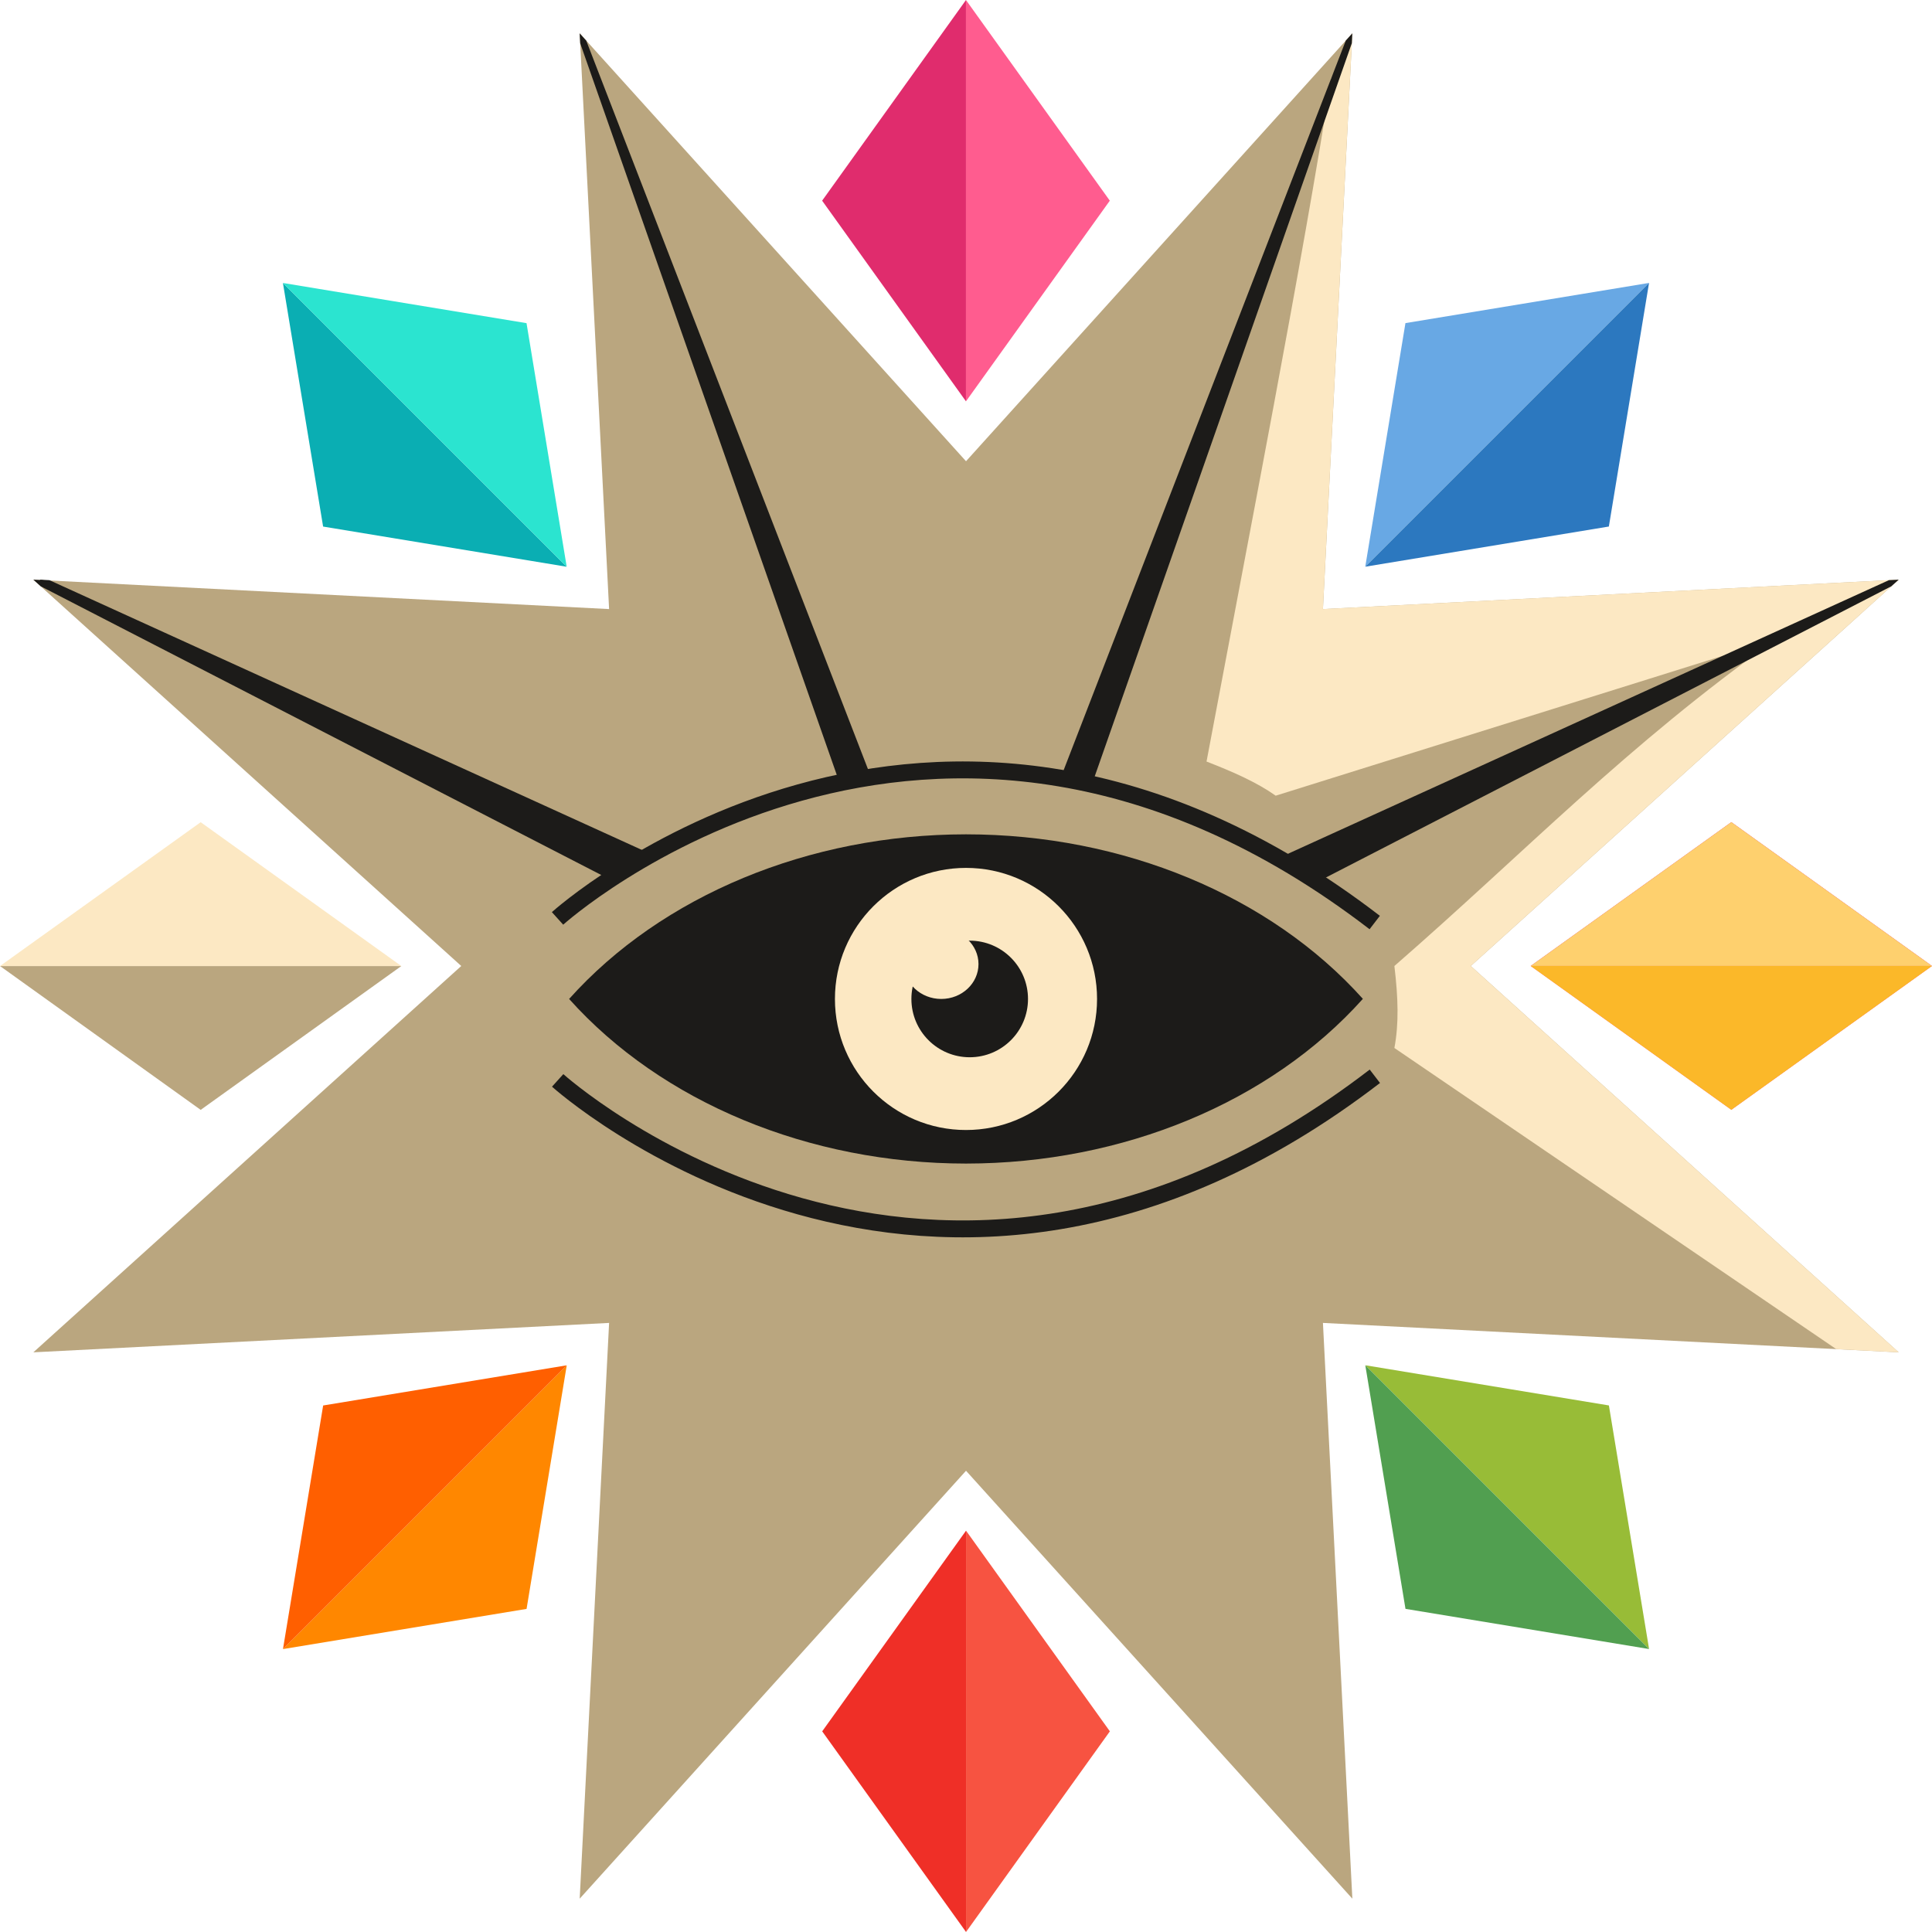
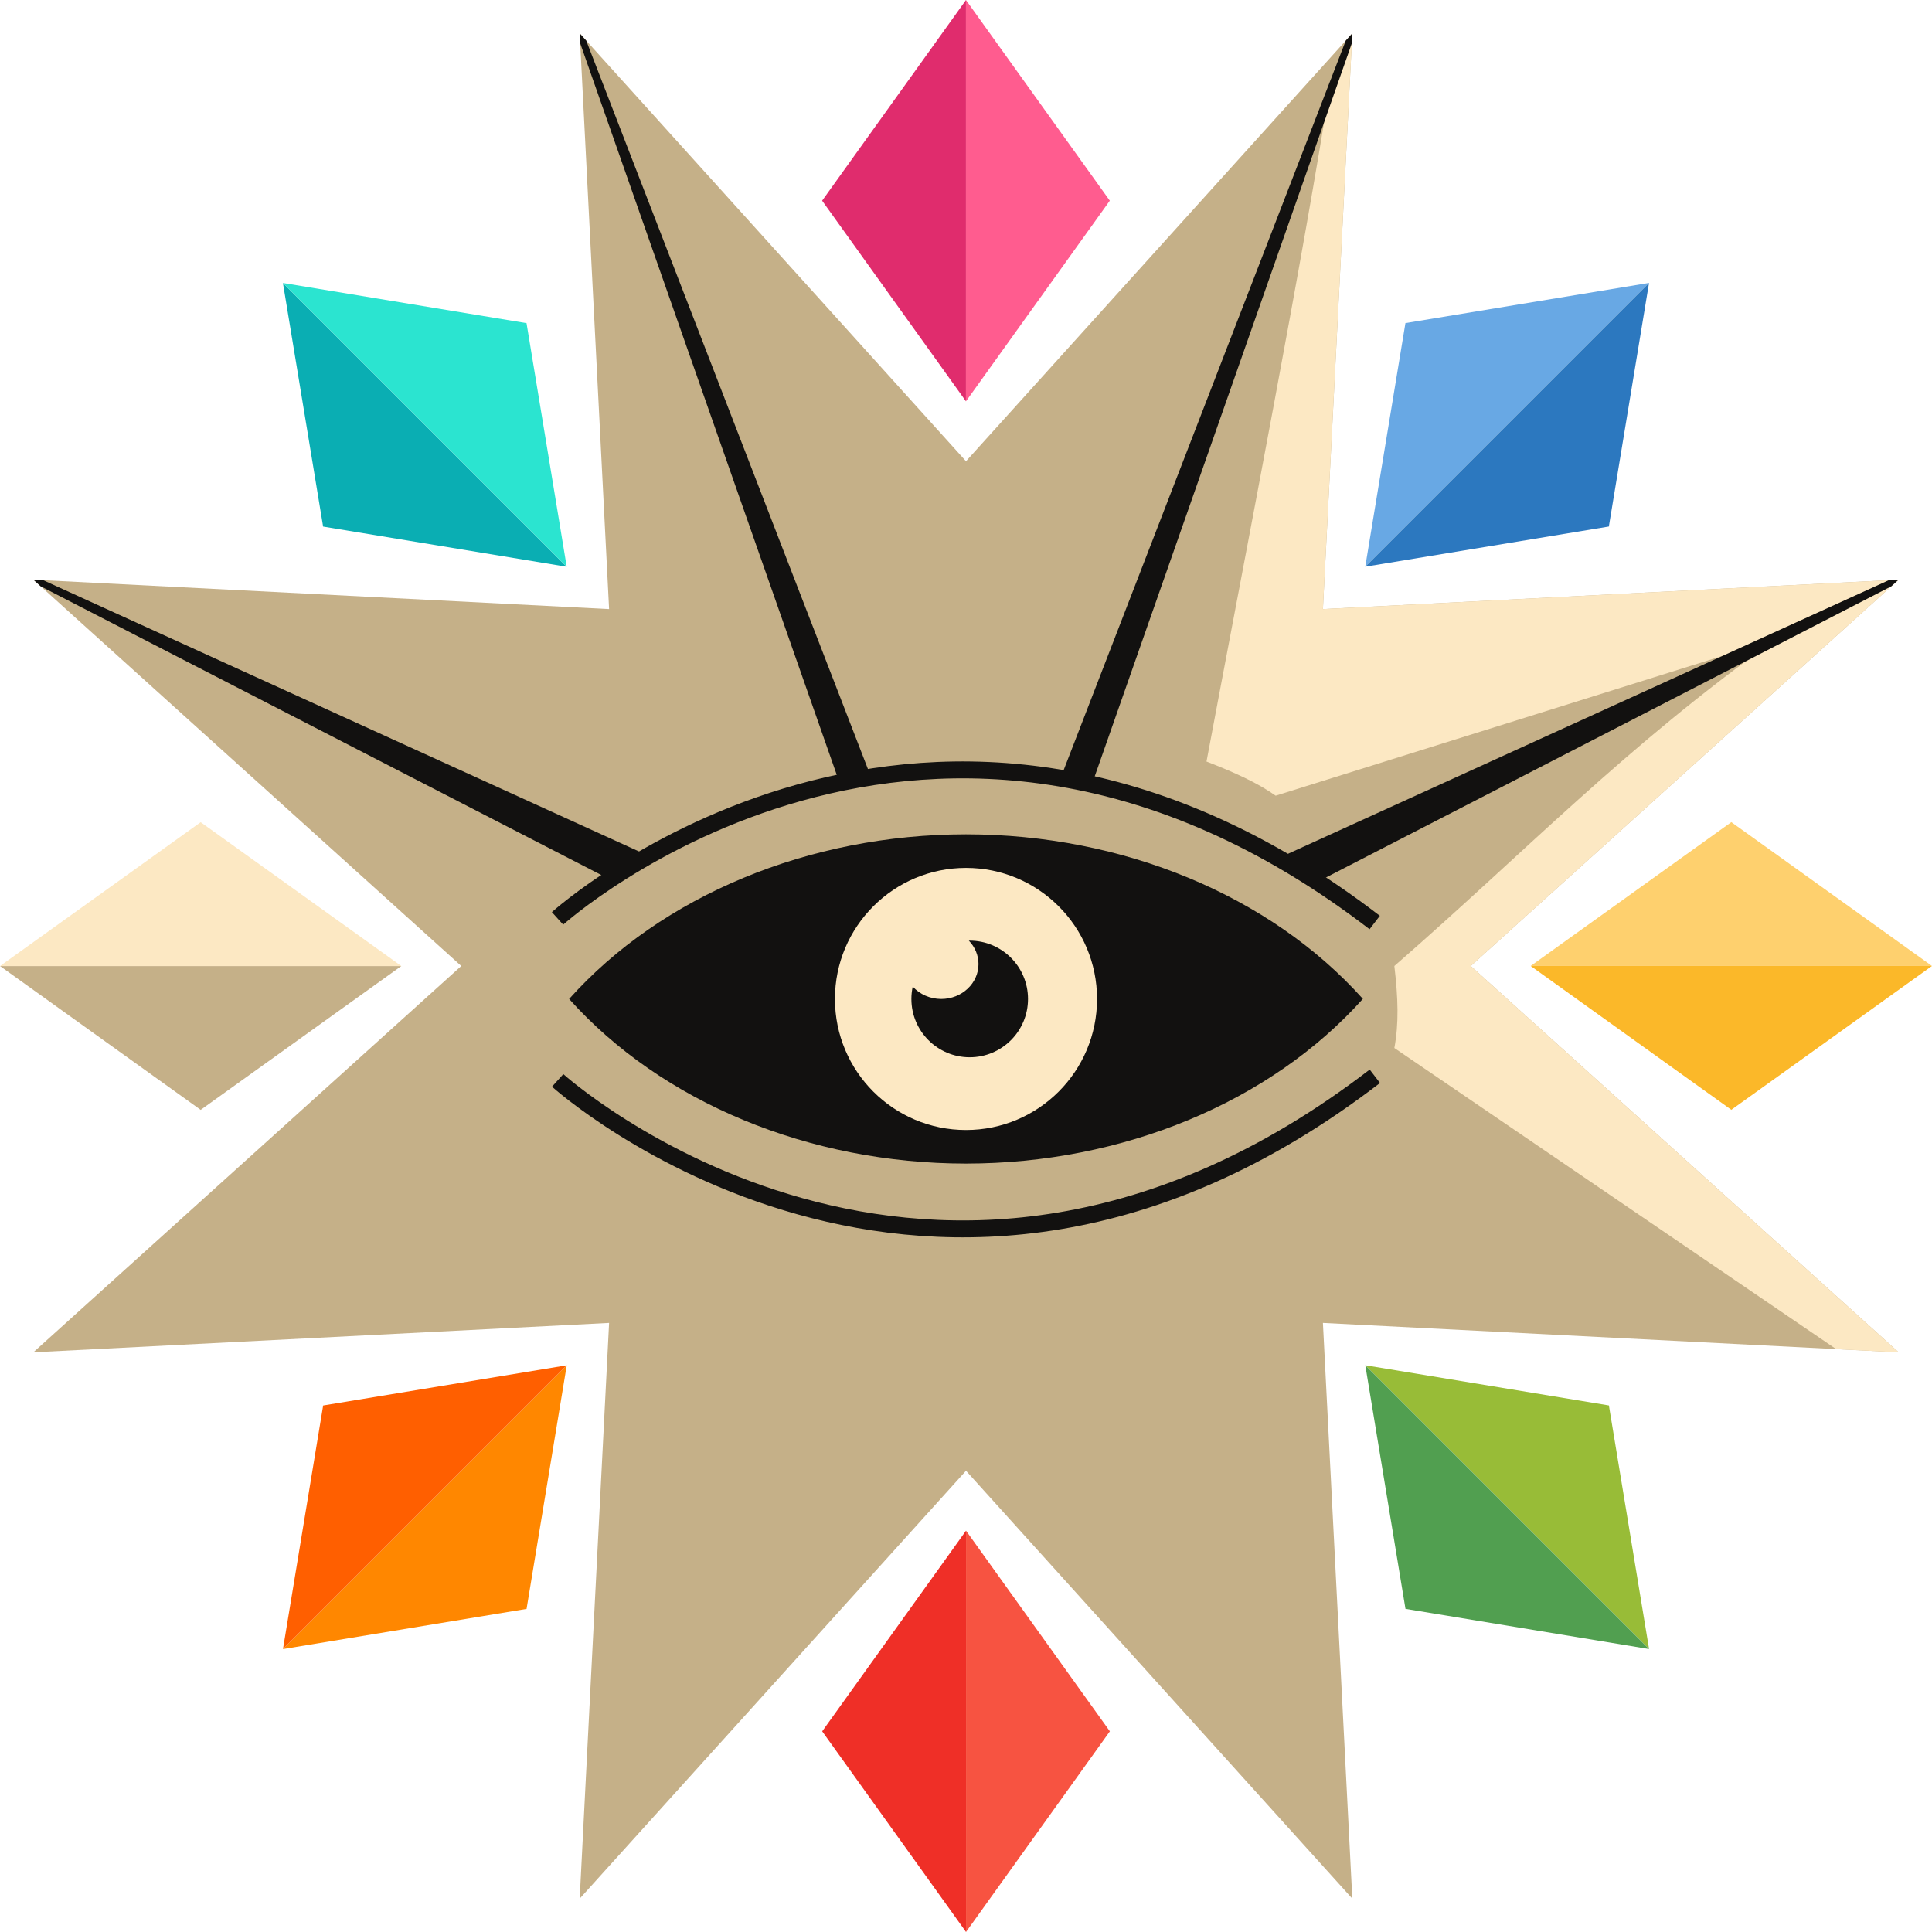
- <svg xmlns="http://www.w3.org/2000/svg" height="228.44" viewBox="0 0 60.441 60.441" width="228.44">
-   <g transform="translate(-101.4387 -63.81162)">
-     <path d="m94.704 91.458-6.043-16.993-16.289 7.743 7.743-16.289-16.993-6.043 16.993-6.043-7.743-16.289 16.289 7.743 6.043-16.993 6.043 16.993 16.289-7.743-7.743 16.289 16.993 6.043-16.993 6.043 7.743 16.289-16.289-7.743z" fill="#baa67f" stroke-linejoin="round" stroke-width=".529" transform="matrix(.3826834 .9238795 -.9238795 .3826834 150.7364 -16.37659)" />
-     <path d="m131.658 89.913a15.393 12.582 0 0 0 -12.415 5.15 15.393 12.582 0 0 0 12.415 5.15 15.393 12.582 0 0 0 12.417-5.153 15.393 12.582 0 0 0 -12.417-5.147z" fill="#1c1b19" />
-     <circle cx="131.659" cy="95.063" fill="#fce8c3" r="4.1" />
-     <circle cx="131.775" cy="95.063" fill="#1c1b19" r="1.824" />
-     <ellipse cx="130.885" cy="93.972" fill="#fce8c3" rx="1.165" ry="1.091" />
-     <path d="m118.885 97.611s11.678 10.538 25.565-.129" fill="none" stroke="#1c1b19" stroke-width=".529" />
-     <path d="m143.745 64.855-.665 1.417c-.853 5.515-2.626 14.595-3.896 21.364.856.332 1.588.66 2.164 1.068l15.664-4.901c-4.716 3.351-7.833 6.642-11.951 10.229.119 1.002.143 1.805 0 2.565l13.822 9.42 1.954.1-13.387-12.085 13.387-12.086-18.012.92z" fill="#fce8c3" />
-     <path d="m102.985 81.962-.306-.016.231.208 17.803 9.169 1.196-.745z" fill="#1c1b19" />
-     <g transform="translate(-.196268)">
-       <path d="m119.077 92.543s11.678-10.538 25.565.129" fill="none" stroke="#1c1b19" stroke-width=".529" />
-       <g fill="#1c1b19">
-         <path d="m143.736 65.083.205-.228-.016.31-8.129 23.18-.978-.202z" />
-         <path d="m160.727 81.962.306-.016-.231.208-17.803 9.169-1.196-.745z" />
-         <path d="m119.975 65.083-.205-.228.016.31 8.129 23.18.978-.202z" />
-         <path d="m102.985 81.962-.306-.016.231.208 17.803 9.169 1.196-.745z" />
-       </g>
+ <svg xmlns="http://www.w3.org/2000/svg" height="400" viewBox="0 0 400 400" width="400" version="1.1" id="svg32">
+   <defs id="defs1">
+     <clipPath id="eyeClip">
+       <use href="#eyeShape" id="use1" />
+     </clipPath>
+     <path d="M 131.657,82.371 A 43.578,35.62 0 0 0 96.509,96.951 43.578,35.62 0 0 0 131.657,111.531 43.578,35.62 0 0 0 166.81,96.943 43.578,35.62 0 0 0 131.657,82.371 Z" fill="#121110" id="eyeShape">
+       <animate keyTimes="0;0;0.25;0.5;1" keySplines="0 0 1 1;0 0 1 1;0 0 1 1;0 0 1 1" fill="freeze" begin="indefinite" id="blinkAnim" dur="0.16s" calcMode="spline" values="M131.657 82.371C117.768 82.375 104.713 87.79 96.509 96.951C104.713 106.111 117.767 111.527 131.657 111.531C145.549 111.527 158.607 106.108 166.81 96.943C158.601 87.784 145.544 82.371 131.657 82.371Z;M131.657 82.371C117.768 82.375 104.713 87.79 96.509 96.951C104.713 106.111 117.767 111.527 131.657 111.531C145.549 111.527 158.607 106.108 166.81 96.943C158.601 87.784 145.544 82.371 131.657 82.371Z;M131.657 87.81C117.768 87.814 103.051 91.87 96.509 96.951C102.144 102.032 118.217 106.399 132.11 106.394C146.003 106.39 160.722 101.878 166.81 96.943C159.81 92.165 145.544 87.81 131.657 87.81Z;M132.012 96.105C118.123 96.109 105.87 95.887 96.509 96.951C106.162 97.31 118.729 97.026 131.987 96.951C145.246 96.876 151.489 97.367 166.81 96.943C151.352 96.182 145.899 96.105 132.012 96.105Z;M131.657 82.371C117.768 82.375 104.713 87.79 96.509 96.951C104.713 106.111 117.767 111.527 131.657 111.531C145.549 111.527 158.607 106.108 166.81 96.943C158.601 87.784 145.544 82.371 131.657 82.371Z" attributeName="d" />
+     </path>
+   </defs>
+   <g id="star" transform="matrix(2.337639,0,0,2.33764,-107.7721,-19.81363)">
+     <path d="M 49.057,128.247 86.955,94.032 49.057,59.817 l 50.992,2.604 -2.604,-50.992 34.215,37.898 34.215,-37.898 -2.604,50.992 50.992,-2.604 -37.898,34.215 37.898,34.215 -50.992,-2.604 2.604,50.992 -34.215,-37.898 -34.215,37.898 2.604,-50.992 z" fill="#c5b088" stroke-linejoin="round" stroke-width="1.498" id="path2" />
+     <path d="m 165.874,11.43 -1.883,4.011 c -2.414,15.615 -7.434,41.318 -11.031,60.483 2.424,0.94 4.496,1.869 6.127,3.024 l 44.344,-13.875 c -13.351,9.486 -22.174,18.803 -33.833,28.959 0.336,2.837 0.405,5.111 0,7.263 l 39.132,26.67 5.532,0.282 -37.899,-34.215 37.899,-34.215 -50.992,2.604 z" fill="#fce8c3" stroke-width="2.831" id="shade" />
+   </g>
+   <g stroke-width="2.831" id="eye" transform="matrix(2.337639,0,0,2.33764,-107.7721,-19.81363)">
+     <use href="#eyeShape" id="use2" />
+     <g id="eyeball" clip-path="url(#eyeClip)">
+       <circle cx="131.659" cy="96.951" fill="#fce8c3" r="11.607" id="circle3" />
+       <path id="circle4" d="m 126.942,95.851 a 5.164,5.164 0 0 0 -0.119,1.1 5.164,5.164 0 0 0 5.164,5.164 5.164,5.164 0 0 0 5.164,-5.164 5.164,5.164 0 0 0 -5.164,-5.164 5.164,5.164 0 0 0 -0.076,7.8e-4 3.3,3.09 0 0 1 0.855,2.074 3.3,3.09 0 0 1 -3.3,3.09 3.3,3.09 0 0 1 -2.525,-1.1 z" style="fill:#121110" />
    </g>
-     <path d="m155.602 94.032c0 6.612-2.68 12.597-7.013 16.93-4.333 4.333-10.319 7.013-16.93 7.013s-12.597-2.68-16.93-7.013c-4.333-4.333-7.013-10.319-7.013-16.93 0-6.612 2.68-12.597 7.013-16.93 4.333-4.333 10.319-7.013 16.93-7.013s12.597 2.68 16.93 7.013 7.013 10.319 7.013 16.93z" fill="none" stroke-miterlimit="0" stroke-width="1" />
-     <g stroke-linejoin="round" stroke-width=".038">
-       <g transform="matrix(0 2.022381 -2.022381 0 390.2993 -22.2435)">
-         <path d="m57.494 119.154-2.225-3.104 2.225-3.104" fill="#e02c6d" />
-         <path d="m57.494 112.946 2.225 3.104-2.225 3.104" fill="#ff5c8f" />
-       </g>
-       <g transform="matrix(1.43004 1.430039 -1.430039 1.43004 232.3259 -171.0732)">
-         <path d="m57.494 119.154-2.225-3.104 2.225-3.104" fill="#68a8e4" />
-         <path d="m57.494 112.946 2.225 3.104-2.225 3.104" fill="#2c78bf" />
-       </g>
-       <g transform="matrix(2.022381 0 0 2.022381 15.38356 -164.6076)">
-         <path d="m57.494 119.154-2.225-3.104 2.225-3.104" fill="#e02c6d" />
-         <path d="m57.494 112.946 2.225 3.104-2.225 3.104" fill="#ff5c8f" />
-       </g>
-       <g transform="matrix(1.43004 -1.43004 1.43004 1.43004 -133.4461 -6.634324)">
-         <path d="m57.494 119.154-2.225-3.104 2.225-3.104" fill="#0aaeb3" />
-         <path d="m57.494 112.946 2.225 3.104-2.225 3.104" fill="#2be4d0" />
-       </g>
-       <g transform="matrix(0 -2.022381 2.022381 0 -126.9805 210.3081)">
-         <path d="m57.494 119.154-2.225-3.104 2.225-3.104" fill="#baa67f" />
-         <path d="m57.494 112.946 2.225 3.104-2.225 3.104" fill="#fce8c3" />
-       </g>
-       <g transform="matrix(-1.430039 -1.430041 1.430041 -1.430039 30.99258 359.1377)">
-         <path d="m57.494 119.154-2.225-3.104 2.225-3.104" fill="#ff8700" />
-         <path d="m57.494 112.946 2.225 3.104-2.225 3.104" fill="#ff5f00" />
-       </g>
-       <g transform="matrix(-2.022381 0 0 -2.022381 247.9351 352.6722)">
-         <path d="m57.494 119.154-2.225-3.104 2.225-3.104" fill="#f75341" />
-         <path d="m57.494 112.946 2.225 3.104-2.225 3.104" fill="#ef2f27" />
-       </g>
-       <g transform="matrix(-1.430041 1.430039 -1.430039 -1.430041 396.7647 194.6991)">
-         <path d="m57.494 119.154-2.225-3.104 2.225-3.104" fill="#98bc37" />
-         <path d="m57.494 112.946 2.225 3.104-2.225 3.104" fill="#519f50" />
-       </g>
-       <g transform="matrix(0 2.022381 -2.022381 0 390.2993 -22.2435)">
-         <path d="m57.494 119.154-2.225-3.104 2.225-3.104" fill="#fed06e" />
-         <path d="m57.494 112.946 2.225 3.104-2.225 3.104" fill="#fbb829" />
-       </g>
+     <path d="m 119.077,92.543 c 0,0 11.678,-10.538 25.565,0.129" fill="none" stroke="#121110" stroke-width="0.529" id="topRidge" transform="matrix(2.831055,0,0,2.831055,-241.6312,-172.1783)" />
+     <path d="m 95.494,104.164 c 0,0 33.061,29.834 72.377,-0.365" fill="none" stroke="#121110" stroke-width="1.498" id="bottomRidge" style="stroke-width:1.498;stroke-dasharray:none" />
+     <path id="lashes" d="m 119.77,64.855 0.016,0.31 8.129,23.18 0.978,-0.202 -8.918,-23.061 z m 24.171,0 -0.205,0.228 -8.918,23.061 0.978,0.202 8.13,-23.18 z m -41.263,17.091 0.23,0.208 17.804,9.169 1.196,-0.745 -18.924,-8.617 z m 58.354,0 -0.306,0.016 -18.923,8.617 1.196,0.745 17.803,-9.169 z" transform="matrix(2.831055,0,0,2.831055,-241.6312,-172.1783)" style="display:inline;fill:#121110" />
+   </g>
+   <g stroke-linejoin="round" stroke-width="0.038" transform="matrix(6.617987,0,0,6.617988,-671.3198,-422.3045)" id="gems">
+     <g transform="matrix(1.43004,1.430039,-1.430039,1.43004,232.3259,-171.0732)" id="blue">
+       <path d="m 57.494,119.154 -2.225,-3.104 2.225,-3.104" fill="#68a8e4" id="path15" />
+       <path d="m 57.494,112.946 2.225,3.104 -2.225,3.104" fill="#2c78bf" id="path16" />
+     </g>
+     <g transform="matrix(2.022381,0,0,2.022381,15.38356,-164.6076)" id="magenta">
+       <path d="m 57.494,119.154 -2.225,-3.104 2.225,-3.104" fill="#e02c6d" id="path17" />
+       <path d="m 57.494,112.946 2.225,3.104 -2.225,3.104" fill="#ff5c8f" id="path18" />
+     </g>
+     <g transform="matrix(1.43004,-1.43004,1.43004,1.43004,-133.4461,-6.634324)" id="cyan">
+       <path d="m 57.494,119.154 -2.225,-3.104 2.225,-3.104" fill="#0aaeb3" id="path19" />
+       <path d="m 57.494,112.946 2.225,3.104 -2.225,3.104" fill="#2be4d0" id="path20" />
+     </g>
+     <g transform="matrix(0,-2.022381,2.022381,0,-126.9805,210.3081)" id="white">
+       <path d="m 57.494,119.154 -2.225,-3.104 2.225,-3.104" fill="#c5b088" id="path21" />
+       <path d="m 57.494,112.946 2.225,3.104 -2.225,3.104" fill="#fce8c3" id="path22" />
+     </g>
+     <g transform="matrix(-1.430039,-1.430041,1.430041,-1.430039,30.99258,359.1377)" id="orange">
+       <path d="m 57.494,119.154 -2.225,-3.104 2.225,-3.104" fill="#ff8700" id="path23" />
+       <path d="m 57.494,112.946 2.225,3.104 -2.225,3.104" fill="#ff5f00" id="path24" />
+     </g>
+     <g transform="matrix(-2.022381,0,0,-2.022381,247.9351,352.6722)" id="red">
+       <path d="m 57.494,119.154 -2.225,-3.104 2.225,-3.104" fill="#f75341" id="path25" />
+       <path d="m 57.494,112.946 2.225,3.104 -2.225,3.104" fill="#ef2f27" id="path26" />
+     </g>
+     <g transform="matrix(-1.430041,1.430039,-1.430039,-1.430041,396.7647,194.6991)" id="green">
+       <path d="m 57.494,119.154 -2.225,-3.104 2.225,-3.104" fill="#98bc37" id="path27" />
+       <path d="m 57.494,112.946 2.225,3.104 -2.225,3.104" fill="#519f50" id="path28" />
+     </g>
+     <g transform="matrix(0,2.022381,-2.022381,0,390.2993,-22.2435)" id="yellow" style="display:inline">
+       <path d="m 57.494,119.154 -2.225,-3.104 2.225,-3.104" fill="#fed06e" id="path29" />
+       <path d="m 57.494,112.946 2.225,3.104 -2.225,3.104" fill="#fbb829" id="path30" style="stroke:none" />
    </g>
  </g>
</svg>
